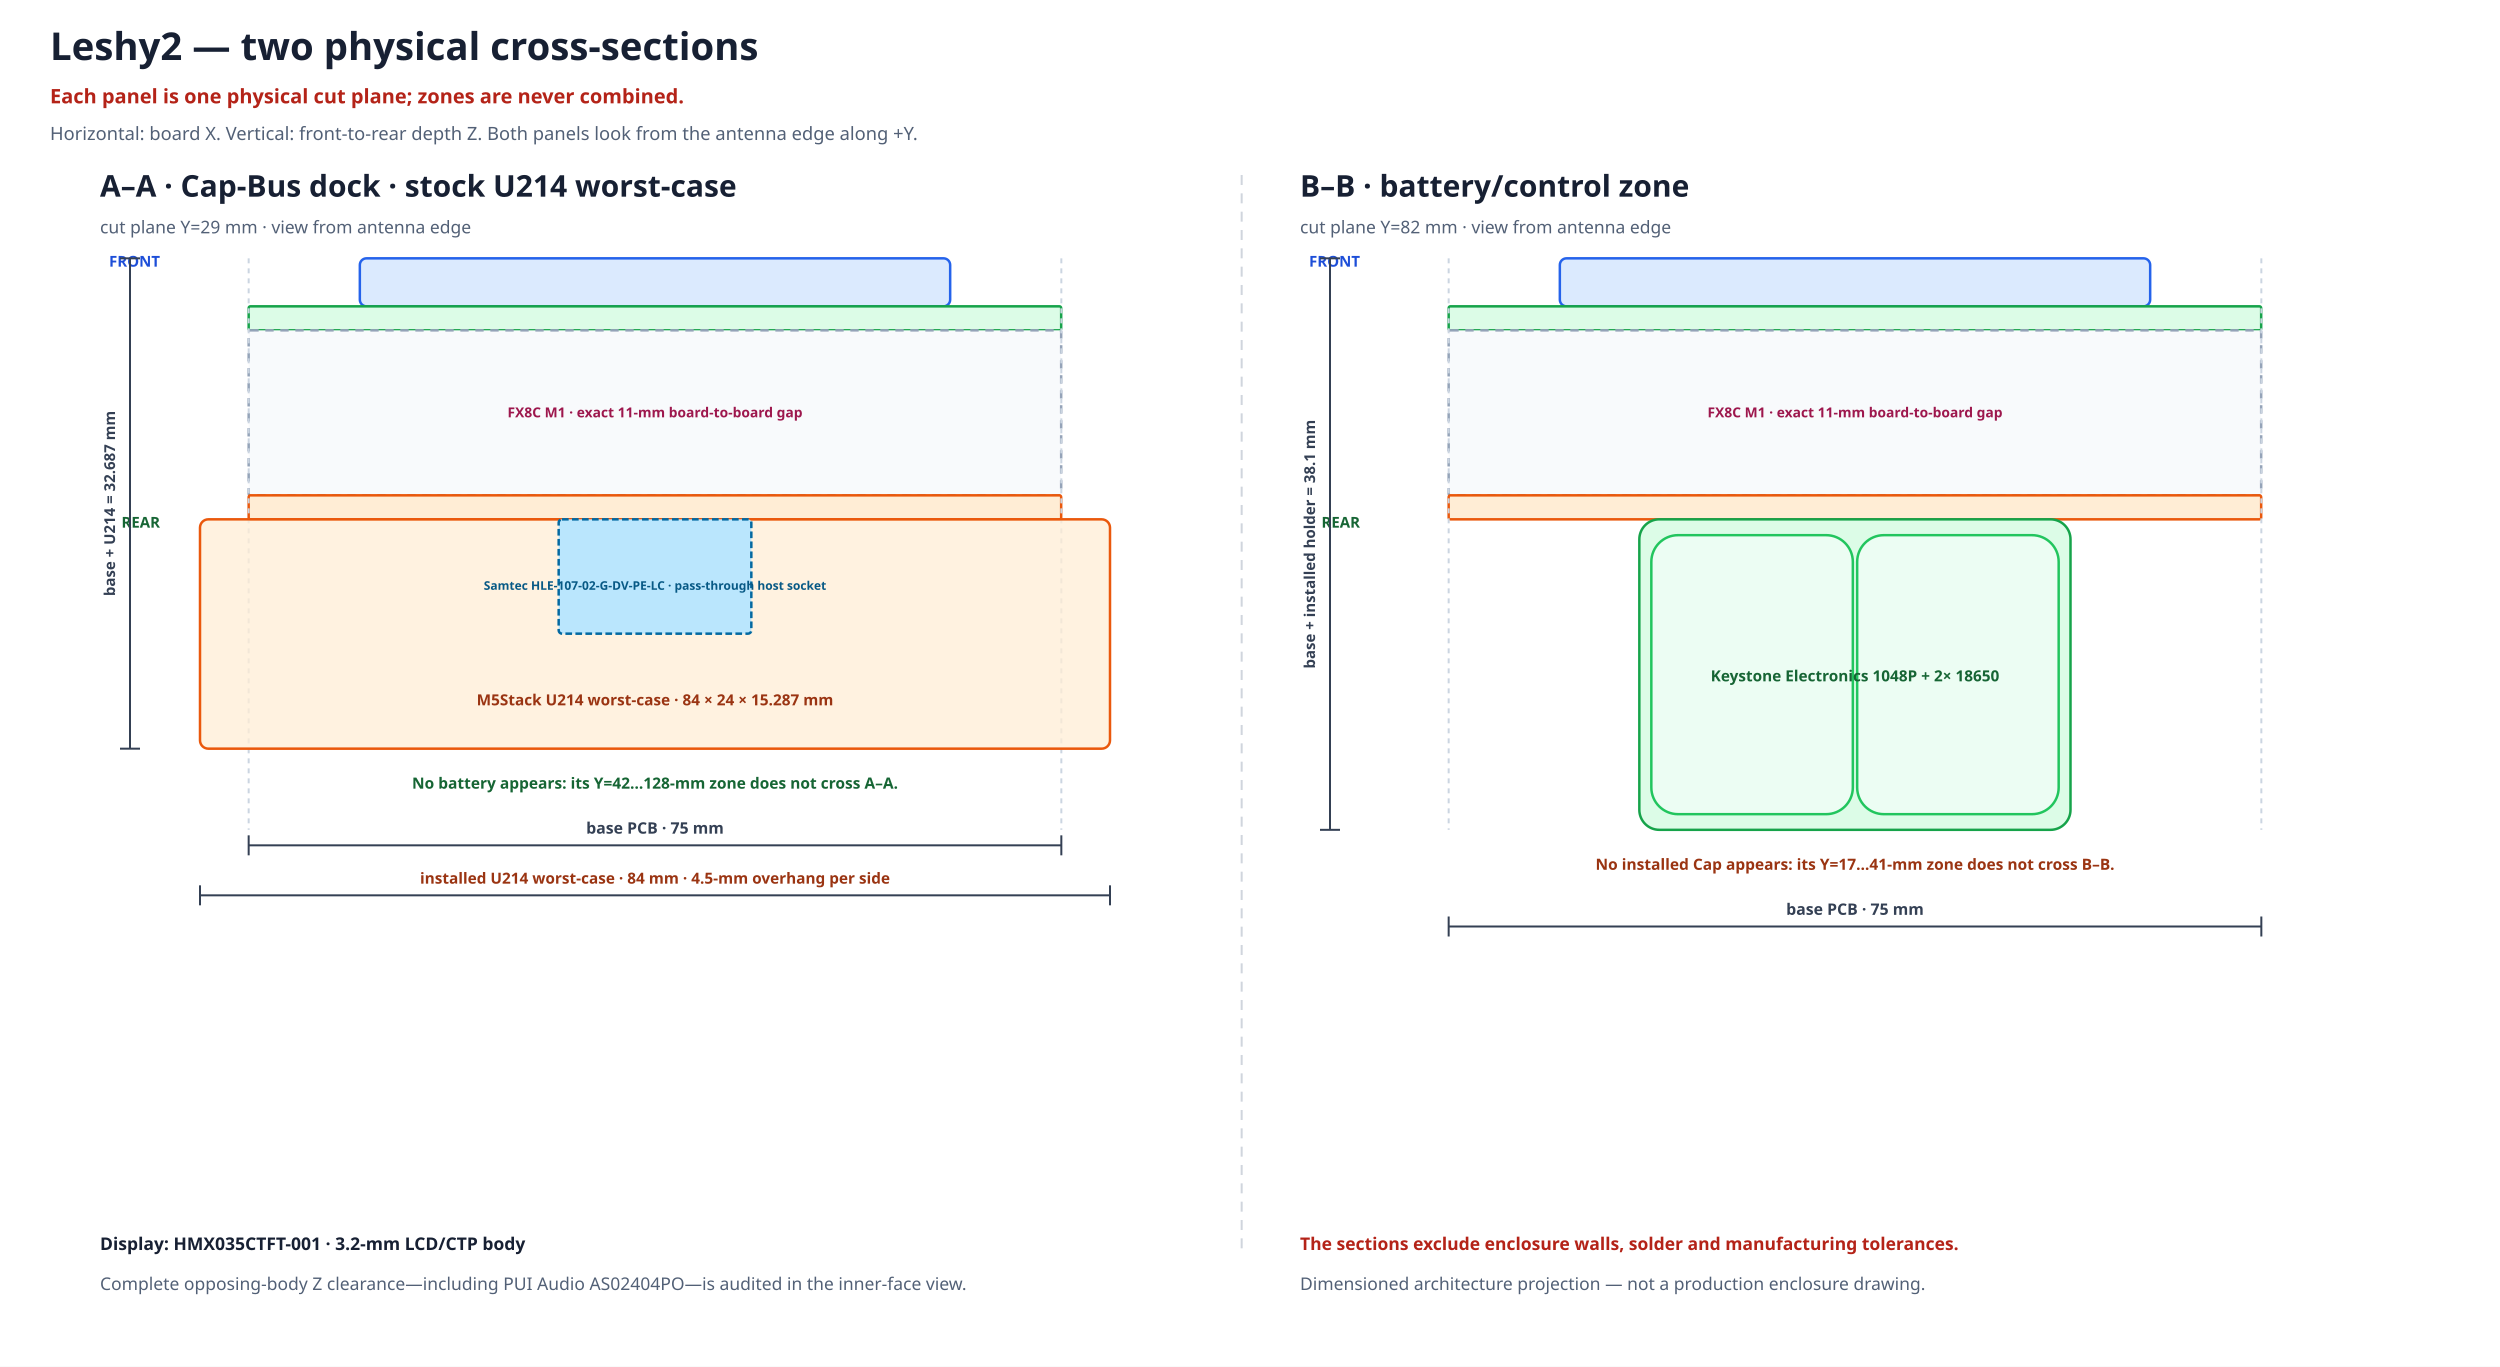
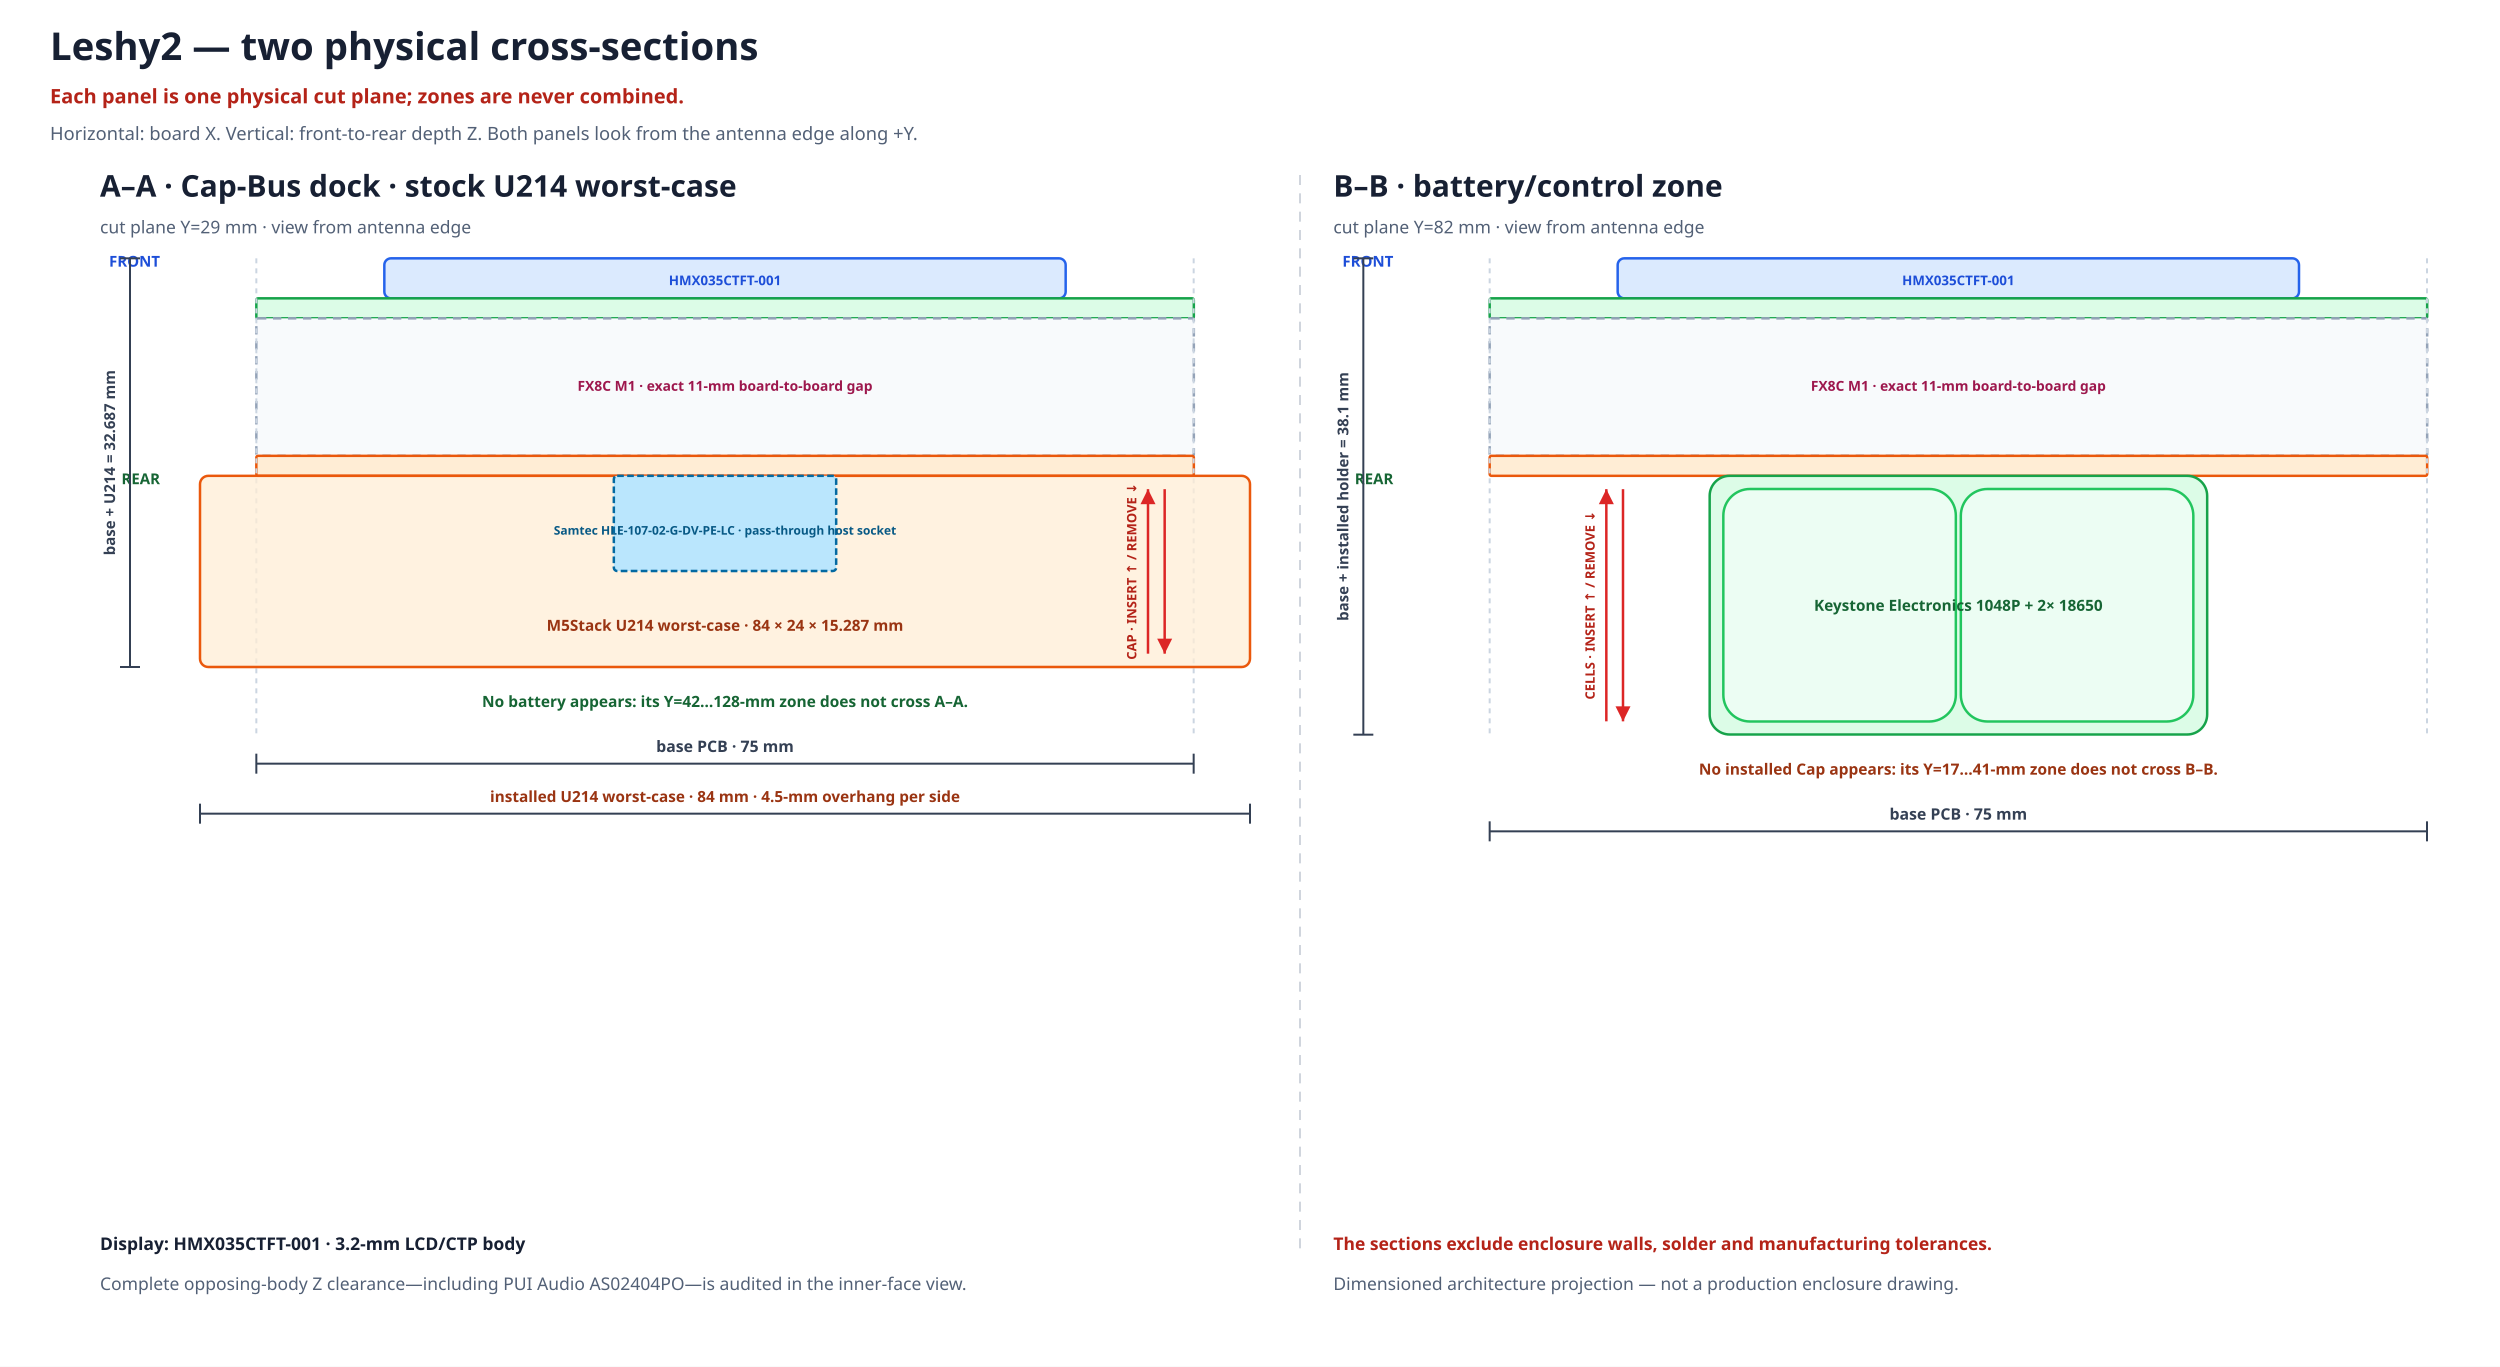
- <svg xmlns="http://www.w3.org/2000/svg" width="1500" height="820" viewBox="0 0 1500 820" data-view="true-sections">
+ <svg xmlns="http://www.w3.org/2000/svg" width="1500" height="820" viewBox="0 0 1500 820" data-view="true-sections" data-x-scale-px-per-mm="7.5" data-z-scale-px-per-mm="7.5">
  <defs>
    <marker id="arrow" markerWidth="8" markerHeight="8" refX="6" refY="3" orient="auto">
      <path d="M0,0 L6,3 L0,6 Z" fill="#dc2626" />
    </marker>
  </defs>
  <rect width="100%" height="100%" fill="#ffffff" />
  <text x="30.0" y="36.0" font-family="sans-serif" font-size="23" font-weight="bold" text-anchor="start" fill="#172033">Leshy2 — two physical cross-sections</text>
  <text x="30.0" y="62.0" font-family="sans-serif" font-size="12" font-weight="bold" text-anchor="start" fill="#b42318">Each panel is one physical cut plane; zones are never combined.</text>
  <text x="30.0" y="84.0" font-family="sans-serif" font-size="11" font-weight="normal" text-anchor="start" fill="#526076">Horizontal: board X. Vertical: front-to-rear depth Z. Both panels look from the antenna edge along +Y.</text>
  <text x="60.0" y="118.0" font-family="sans-serif" font-size="18" font-weight="bold" text-anchor="start" fill="#172033">A–A · Cap-Bus dock · stock U214 worst-case</text>
  <text x="60.0" y="140.0" font-family="sans-serif" font-size="10.5" font-weight="normal" text-anchor="start" fill="#526076">cut plane Y=29 mm · view from antenna edge</text>
  <text x="96.0" y="160.0" font-family="sans-serif" font-size="9" font-weight="bold" text-anchor="end" fill="#1d4ed8">FRONT</text>
-   <text x="96.0" y="316.6" font-family="sans-serif" font-size="9" font-weight="bold" text-anchor="end" fill="#166534">REAR</text>
-   <rect x="215.9" y="155.0" width="354.2" height="28.8" rx="4" fill="#dbeafe" stroke="#2563eb" stroke-width="1.5" data-instance="display" />
-   <text x="393.0" y="201.8" font-family="sans-serif" font-size="8.8" font-weight="bold" text-anchor="middle" fill="#1d4ed8">HMX035CTFT-001</text>
-   <rect x="149.2" y="183.8" width="487.5" height="14.4" rx="1" fill="#dcfce7" stroke="#16a34a" stroke-width="1.5" data-instance="ui-pcb" />
-   <rect x="149.2" y="198.2" width="487.5" height="99.0" rx="1" fill="#f8fafc" stroke="#94a3b8" stroke-width="1.5" stroke-dasharray="5 4" data-board-gap-mm="11" />
-   <rect x="149.2" y="297.2" width="487.5" height="14.4" rx="1" fill="#ffedd5" stroke="#ea580c" stroke-width="1.5" data-instance="rf-pcb" />
-   <text x="393.0" y="250.4" font-family="sans-serif" font-size="8.3" font-weight="bold" text-anchor="middle" fill="#9d174d">FX8C M1 · exact 11-mm board-to-board gap</text>
-   <line x1="149.2" y1="155.0" x2="149.2" y2="497.9" stroke="#cbd5e1" stroke-width="1.2" stroke-dasharray="3 3" />
-   <line x1="636.8" y1="155.0" x2="636.8" y2="497.9" stroke="#cbd5e1" stroke-width="1.2" stroke-dasharray="3 3" />
+   <text x="96.0" y="290.5" font-family="sans-serif" font-size="9" font-weight="bold" text-anchor="end" fill="#166534">REAR</text>
+   <rect x="230.6" y="155.0" width="408.8" height="24.0" rx="4" fill="#dbeafe" stroke="#2563eb" stroke-width="1.5" data-instance="display" />
+   <text x="435.0" y="171.1" font-family="sans-serif" font-size="8.0" font-weight="bold" text-anchor="middle" fill="#1d4ed8">HMX035CTFT-001</text>
+   <rect x="153.8" y="179.0" width="562.5" height="12.0" rx="1" fill="#dcfce7" stroke="#16a34a" stroke-width="1.5" data-instance="ui-pcb" />
+   <rect x="153.8" y="191.0" width="562.5" height="82.5" rx="1" fill="#f8fafc" stroke="#94a3b8" stroke-width="1.5" stroke-dasharray="5 4" data-board-gap-mm="11" />
+   <rect x="153.8" y="273.5" width="562.5" height="12.0" rx="1" fill="#ffedd5" stroke="#ea580c" stroke-width="1.5" data-instance="rf-pcb" />
+   <text x="435.0" y="234.5" font-family="sans-serif" font-size="8.3" font-weight="bold" text-anchor="middle" fill="#9d174d">FX8C M1 · exact 11-mm board-to-board gap</text>
+   <line x1="153.8" y1="155.0" x2="153.8" y2="440.8" stroke="#cbd5e1" stroke-width="1.2" stroke-dasharray="3 3" />
+   <line x1="716.2" y1="155.0" x2="716.2" y2="440.8" stroke="#cbd5e1" stroke-width="1.2" stroke-dasharray="3 3" />
  <g id="section-u214" data-cut-y-mm="29" data-contains="u214-no-battery">
-     <rect x="120.0" y="311.6" width="546.0" height="137.6" rx="5" fill="#ffedd5" stroke="#ea580c" stroke-width="1.5" fill-opacity="0.75" data-instance="u214" />
-     <rect x="335.2" y="311.6" width="115.6" height="68.6" rx="2" fill="#bae6fd" stroke="#0369a1" stroke-width="1.5" stroke-dasharray="4 2" data-instance="u214-connector" />
-     <text x="393.0" y="353.9" font-family="sans-serif" font-size="7.2" font-weight="bold" text-anchor="middle" fill="#075985">Samtec HLE-107-02-G-DV-PE-LC · pass-through host socket</text>
-     <text x="393.0" y="423.2" font-family="sans-serif" font-size="9.2" font-weight="bold" text-anchor="middle" fill="#9a3412">M5Stack U214 worst-case · 84 × 24 × 15.287 mm</text>
-     <text x="393.0" y="473.2" font-family="sans-serif" font-size="9.3" font-weight="bold" text-anchor="middle" fill="#166534">No battery appears: its Y=42…128-mm zone does not cross A–A.</text>
+     <rect x="120.0" y="285.5" width="630.0" height="114.7" rx="5" fill="#ffedd5" stroke="#ea580c" stroke-width="1.5" fill-opacity="0.75" data-instance="u214" />
+     <rect x="368.3" y="285.5" width="133.4" height="57.1" rx="2" fill="#bae6fd" stroke="#0369a1" stroke-width="1.5" stroke-dasharray="4 2" data-instance="u214-connector" />
+     <text x="435.0" y="320.8" font-family="sans-serif" font-size="7.2" font-weight="bold" text-anchor="middle" fill="#075985">Samtec HLE-107-02-G-DV-PE-LC · pass-through host socket</text>
+     <text x="435.0" y="378.5" font-family="sans-serif" font-size="9.2" font-weight="bold" text-anchor="middle" fill="#9a3412">M5Stack U214 worst-case · 84 × 24 × 15.287 mm</text>
+     <text x="435.0" y="424.2" font-family="sans-serif" font-size="9.3" font-weight="bold" text-anchor="middle" fill="#166534">No battery appears: its Y=42…128-mm zone does not cross A–A.</text>
+     <line x1="688.8" y1="392.2" x2="688.8" y2="293.5" stroke="#dc2626" stroke-width="1.5" marker-end="url(#arrow)" />
+     <line x1="698.8" y1="293.5" x2="698.8" y2="392.2" stroke="#dc2626" stroke-width="1.5" marker-end="url(#arrow)" />
+     <text transform="rotate(-90 681.8 342.8)" x="681.8" y="342.8" font-family="sans-serif" font-size="7.8" font-weight="bold" text-anchor="middle" fill="#b42318">CAP · INSERT ↑ / REMOVE ↓</text>
  </g>
-   <line x1="78.0" y1="155.0" x2="78.0" y2="449.2" stroke="#344054" stroke-width="1.2" />
+   <line x1="78.0" y1="155.0" x2="78.0" y2="400.2" stroke="#344054" stroke-width="1.2" />
  <line x1="72.0" y1="155.0" x2="84.0" y2="155.0" stroke="#344054" stroke-width="1.2" />
-   <line x1="72.0" y1="449.2" x2="84.0" y2="449.2" stroke="#344054" stroke-width="1.2" />
-   <text transform="rotate(-90 69.0 302.1)" x="69.0" y="302.1" font-family="sans-serif" font-size="9" font-weight="bold" text-anchor="middle" fill="#344054">base + U214 = 32.687 mm</text>
-   <line x1="149.2" y1="507.2" x2="636.8" y2="507.2" stroke="#344054" stroke-width="1.2" />
-   <line x1="149.2" y1="501.2" x2="149.2" y2="513.2" stroke="#344054" stroke-width="1.2" />
-   <line x1="636.8" y1="501.2" x2="636.8" y2="513.2" stroke="#344054" stroke-width="1.2" />
-   <text x="393.0" y="500.2" font-family="sans-serif" font-size="9.5" font-weight="bold" text-anchor="middle" fill="#344054">base PCB · 75 mm</text>
-   <line x1="120.0" y1="537.2" x2="666.0" y2="537.2" stroke="#344054" stroke-width="1.2" />
-   <line x1="120.0" y1="531.2" x2="120.0" y2="543.2" stroke="#344054" stroke-width="1.2" />
-   <line x1="666.0" y1="531.2" x2="666.0" y2="543.2" stroke="#344054" stroke-width="1.2" />
-   <text x="393.0" y="530.2" font-family="sans-serif" font-size="9.2" font-weight="bold" text-anchor="middle" fill="#9a3412">installed U214 worst-case · 84 mm · 4.5-mm overhang per side</text>
-   <text x="780.0" y="118.0" font-family="sans-serif" font-size="18" font-weight="bold" text-anchor="start" fill="#172033">B–B · battery/control zone</text>
-   <text x="780.0" y="140.0" font-family="sans-serif" font-size="10.5" font-weight="normal" text-anchor="start" fill="#526076">cut plane Y=82 mm · view from antenna edge</text>
-   <text x="816.0" y="160.0" font-family="sans-serif" font-size="9" font-weight="bold" text-anchor="end" fill="#1d4ed8">FRONT</text>
-   <text x="816.0" y="316.6" font-family="sans-serif" font-size="9" font-weight="bold" text-anchor="end" fill="#166534">REAR</text>
-   <rect x="935.9" y="155.0" width="354.2" height="28.8" rx="4" fill="#dbeafe" stroke="#2563eb" stroke-width="1.5" data-instance="display" />
-   <text x="1113.0" y="201.8" font-family="sans-serif" font-size="8.8" font-weight="bold" text-anchor="middle" fill="#1d4ed8">HMX035CTFT-001</text>
-   <rect x="869.2" y="183.8" width="487.5" height="14.4" rx="1" fill="#dcfce7" stroke="#16a34a" stroke-width="1.5" data-instance="ui-pcb" />
-   <rect x="869.2" y="198.2" width="487.5" height="99.0" rx="1" fill="#f8fafc" stroke="#94a3b8" stroke-width="1.5" stroke-dasharray="5 4" data-board-gap-mm="11" />
-   <rect x="869.2" y="297.2" width="487.5" height="14.4" rx="1" fill="#ffedd5" stroke="#ea580c" stroke-width="1.5" data-instance="rf-pcb" />
-   <text x="1113.0" y="250.4" font-family="sans-serif" font-size="8.3" font-weight="bold" text-anchor="middle" fill="#9d174d">FX8C M1 · exact 11-mm board-to-board gap</text>
-   <line x1="869.2" y1="155.0" x2="869.2" y2="497.9" stroke="#cbd5e1" stroke-width="1.2" stroke-dasharray="3 3" />
-   <line x1="1356.8" y1="155.0" x2="1356.8" y2="497.9" stroke="#cbd5e1" stroke-width="1.2" stroke-dasharray="3 3" />
+   <line x1="72.0" y1="400.2" x2="84.0" y2="400.2" stroke="#344054" stroke-width="1.2" />
+   <text transform="rotate(-90 69.0 277.6)" x="69.0" y="277.6" font-family="sans-serif" font-size="9" font-weight="bold" text-anchor="middle" fill="#344054">base + U214 = 32.687 mm</text>
+   <line x1="153.8" y1="458.2" x2="716.2" y2="458.2" stroke="#344054" stroke-width="1.2" />
+   <line x1="153.8" y1="452.2" x2="153.8" y2="464.2" stroke="#344054" stroke-width="1.2" />
+   <line x1="716.2" y1="452.2" x2="716.2" y2="464.2" stroke="#344054" stroke-width="1.2" />
+   <text x="435.0" y="451.2" font-family="sans-serif" font-size="9.5" font-weight="bold" text-anchor="middle" fill="#344054">base PCB · 75 mm</text>
+   <line x1="120.0" y1="488.2" x2="750.0" y2="488.2" stroke="#344054" stroke-width="1.2" />
+   <line x1="120.0" y1="482.2" x2="120.0" y2="494.2" stroke="#344054" stroke-width="1.2" />
+   <line x1="750.0" y1="482.2" x2="750.0" y2="494.2" stroke="#344054" stroke-width="1.2" />
+   <text x="435.0" y="481.2" font-family="sans-serif" font-size="9.2" font-weight="bold" text-anchor="middle" fill="#9a3412">installed U214 worst-case · 84 mm · 4.5-mm overhang per side</text>
+   <text x="800.0" y="118.0" font-family="sans-serif" font-size="18" font-weight="bold" text-anchor="start" fill="#172033">B–B · battery/control zone</text>
+   <text x="800.0" y="140.0" font-family="sans-serif" font-size="10.5" font-weight="normal" text-anchor="start" fill="#526076">cut plane Y=82 mm · view from antenna edge</text>
+   <text x="836.0" y="160.0" font-family="sans-serif" font-size="9" font-weight="bold" text-anchor="end" fill="#1d4ed8">FRONT</text>
+   <text x="836.0" y="290.5" font-family="sans-serif" font-size="9" font-weight="bold" text-anchor="end" fill="#166534">REAR</text>
+   <rect x="970.6" y="155.0" width="408.8" height="24.0" rx="4" fill="#dbeafe" stroke="#2563eb" stroke-width="1.5" data-instance="display" />
+   <text x="1175.0" y="171.1" font-family="sans-serif" font-size="8.0" font-weight="bold" text-anchor="middle" fill="#1d4ed8">HMX035CTFT-001</text>
+   <rect x="893.8" y="179.0" width="562.5" height="12.0" rx="1" fill="#dcfce7" stroke="#16a34a" stroke-width="1.5" data-instance="ui-pcb" />
+   <rect x="893.8" y="191.0" width="562.5" height="82.5" rx="1" fill="#f8fafc" stroke="#94a3b8" stroke-width="1.5" stroke-dasharray="5 4" data-board-gap-mm="11" />
+   <rect x="893.8" y="273.5" width="562.5" height="12.0" rx="1" fill="#ffedd5" stroke="#ea580c" stroke-width="1.5" data-instance="rf-pcb" />
+   <text x="1175.0" y="234.5" font-family="sans-serif" font-size="8.3" font-weight="bold" text-anchor="middle" fill="#9d174d">FX8C M1 · exact 11-mm board-to-board gap</text>
+   <line x1="893.8" y1="155.0" x2="893.8" y2="440.8" stroke="#cbd5e1" stroke-width="1.2" stroke-dasharray="3 3" />
+   <line x1="1456.2" y1="155.0" x2="1456.2" y2="440.8" stroke="#cbd5e1" stroke-width="1.2" stroke-dasharray="3 3" />
  <g id="section-battery" data-cut-y-mm="82" data-contains="battery-no-u214">
-     <rect x="983.6" y="311.6" width="258.7" height="186.3" rx="12" fill="#dcfce7" stroke="#16a34a" stroke-width="1.5" data-instance="pack-holder" />
-     <rect x="990.8" y="321.1" width="120.9" height="167.4" rx="16" fill="#ecfdf3" stroke="#22c55e" stroke-width="1.5" data-instance="cell-left" />
-     <rect x="1114.3" y="321.1" width="120.9" height="167.4" rx="16" fill="#ecfdf3" stroke="#22c55e" stroke-width="1.5" data-instance="cell-right" />
-     <text x="1113.0" y="408.8" font-family="sans-serif" font-size="9.2" font-weight="bold" text-anchor="middle" fill="#166534">Keystone Electronics 1048P + 2× 18650</text>
-     <text x="1113.0" y="521.9" font-family="sans-serif" font-size="9.3" font-weight="bold" text-anchor="middle" fill="#9a3412">No installed Cap appears: its Y=17…41-mm zone does not cross B–B.</text>
+     <rect x="1025.8" y="285.5" width="298.5" height="155.2" rx="12" fill="#dcfce7" stroke="#16a34a" stroke-width="1.5" data-instance="pack-holder" />
+     <rect x="1034.0" y="293.4" width="139.5" height="139.5" rx="16" fill="#ecfdf3" stroke="#22c55e" stroke-width="1.5" data-instance="cell-left" />
+     <rect x="1176.5" y="293.4" width="139.5" height="139.5" rx="16" fill="#ecfdf3" stroke="#22c55e" stroke-width="1.5" data-instance="cell-right" />
+     <text x="1175.0" y="366.5" font-family="sans-serif" font-size="9.2" font-weight="bold" text-anchor="middle" fill="#166534">Keystone Electronics 1048P + 2× 18650</text>
+     <text x="1175.0" y="464.8" font-family="sans-serif" font-size="9.3" font-weight="bold" text-anchor="middle" fill="#9a3412">No installed Cap appears: its Y=17…41-mm zone does not cross B–B.</text>
+     <line x1="963.8" y1="432.8" x2="963.8" y2="293.5" stroke="#dc2626" stroke-width="1.5" marker-end="url(#arrow)" />
+     <line x1="973.8" y1="293.5" x2="973.8" y2="432.8" stroke="#dc2626" stroke-width="1.5" marker-end="url(#arrow)" />
+     <text transform="rotate(-90 956.8 363.1)" x="956.8" y="363.1" font-family="sans-serif" font-size="7.8" font-weight="bold" text-anchor="middle" fill="#b42318">CELLS · INSERT ↑ / REMOVE ↓</text>
  </g>
-   <line x1="798.0" y1="155.0" x2="798.0" y2="497.9" stroke="#344054" stroke-width="1.2" />
-   <line x1="792.0" y1="155.0" x2="804.0" y2="155.0" stroke="#344054" stroke-width="1.2" />
-   <line x1="792.0" y1="497.9" x2="804.0" y2="497.9" stroke="#344054" stroke-width="1.2" />
-   <text transform="rotate(-90 789.0 326.5)" x="789.0" y="326.5" font-family="sans-serif" font-size="9" font-weight="bold" text-anchor="middle" fill="#344054">base + installed holder = 38.1 mm</text>
-   <line x1="869.2" y1="555.9" x2="1356.8" y2="555.9" stroke="#344054" stroke-width="1.2" />
-   <line x1="869.2" y1="549.9" x2="869.2" y2="561.9" stroke="#344054" stroke-width="1.2" />
-   <line x1="1356.8" y1="549.9" x2="1356.8" y2="561.9" stroke="#344054" stroke-width="1.2" />
-   <text x="1113.0" y="548.9" font-family="sans-serif" font-size="9.5" font-weight="bold" text-anchor="middle" fill="#344054">base PCB · 75 mm</text>
-   <line x1="745.0" y1="105.0" x2="745.0" y2="750.0" stroke="#d0d5dd" stroke-width="1.2" stroke-dasharray="6 5" />
+   <line x1="818.0" y1="155.0" x2="818.0" y2="440.8" stroke="#344054" stroke-width="1.2" />
+   <line x1="812.0" y1="155.0" x2="824.0" y2="155.0" stroke="#344054" stroke-width="1.2" />
+   <line x1="812.0" y1="440.8" x2="824.0" y2="440.8" stroke="#344054" stroke-width="1.2" />
+   <text transform="rotate(-90 809.0 297.9)" x="809.0" y="297.9" font-family="sans-serif" font-size="9" font-weight="bold" text-anchor="middle" fill="#344054">base + installed holder = 38.1 mm</text>
+   <line x1="893.8" y1="498.8" x2="1456.2" y2="498.8" stroke="#344054" stroke-width="1.2" />
+   <line x1="893.8" y1="492.8" x2="893.8" y2="504.8" stroke="#344054" stroke-width="1.2" />
+   <line x1="1456.2" y1="492.8" x2="1456.2" y2="504.8" stroke="#344054" stroke-width="1.2" />
+   <text x="1175.0" y="491.8" font-family="sans-serif" font-size="9.5" font-weight="bold" text-anchor="middle" fill="#344054">base PCB · 75 mm</text>
+   <line x1="780.0" y1="105.0" x2="780.0" y2="750.0" stroke="#d0d5dd" stroke-width="1.2" stroke-dasharray="6 5" />
  <text x="60.0" y="750.0" font-family="sans-serif" font-size="10.5" font-weight="bold" text-anchor="start" fill="#172033">Display: HMX035CTFT-001 · 3.2-mm LCD/CTP body</text>
  <text x="60.0" y="774.0" font-family="sans-serif" font-size="10.5" font-weight="normal" text-anchor="start" fill="#526076">Complete opposing-body Z clearance—including PUI Audio AS02404PO—is audited in the inner-face view.</text>
-   <text x="780.0" y="750.0" font-family="sans-serif" font-size="10.5" font-weight="bold" text-anchor="start" fill="#b42318">The sections exclude enclosure walls, solder and manufacturing tolerances.</text>
-   <text x="780.0" y="774.0" font-family="sans-serif" font-size="10.5" font-weight="normal" text-anchor="start" fill="#526076">Dimensioned architecture projection — not a production enclosure drawing.</text>
+   <text x="800.0" y="750.0" font-family="sans-serif" font-size="10.5" font-weight="bold" text-anchor="start" fill="#b42318">The sections exclude enclosure walls, solder and manufacturing tolerances.</text>
+   <text x="800.0" y="774.0" font-family="sans-serif" font-size="10.5" font-weight="normal" text-anchor="start" fill="#526076">Dimensioned architecture projection — not a production enclosure drawing.</text>
</svg>
